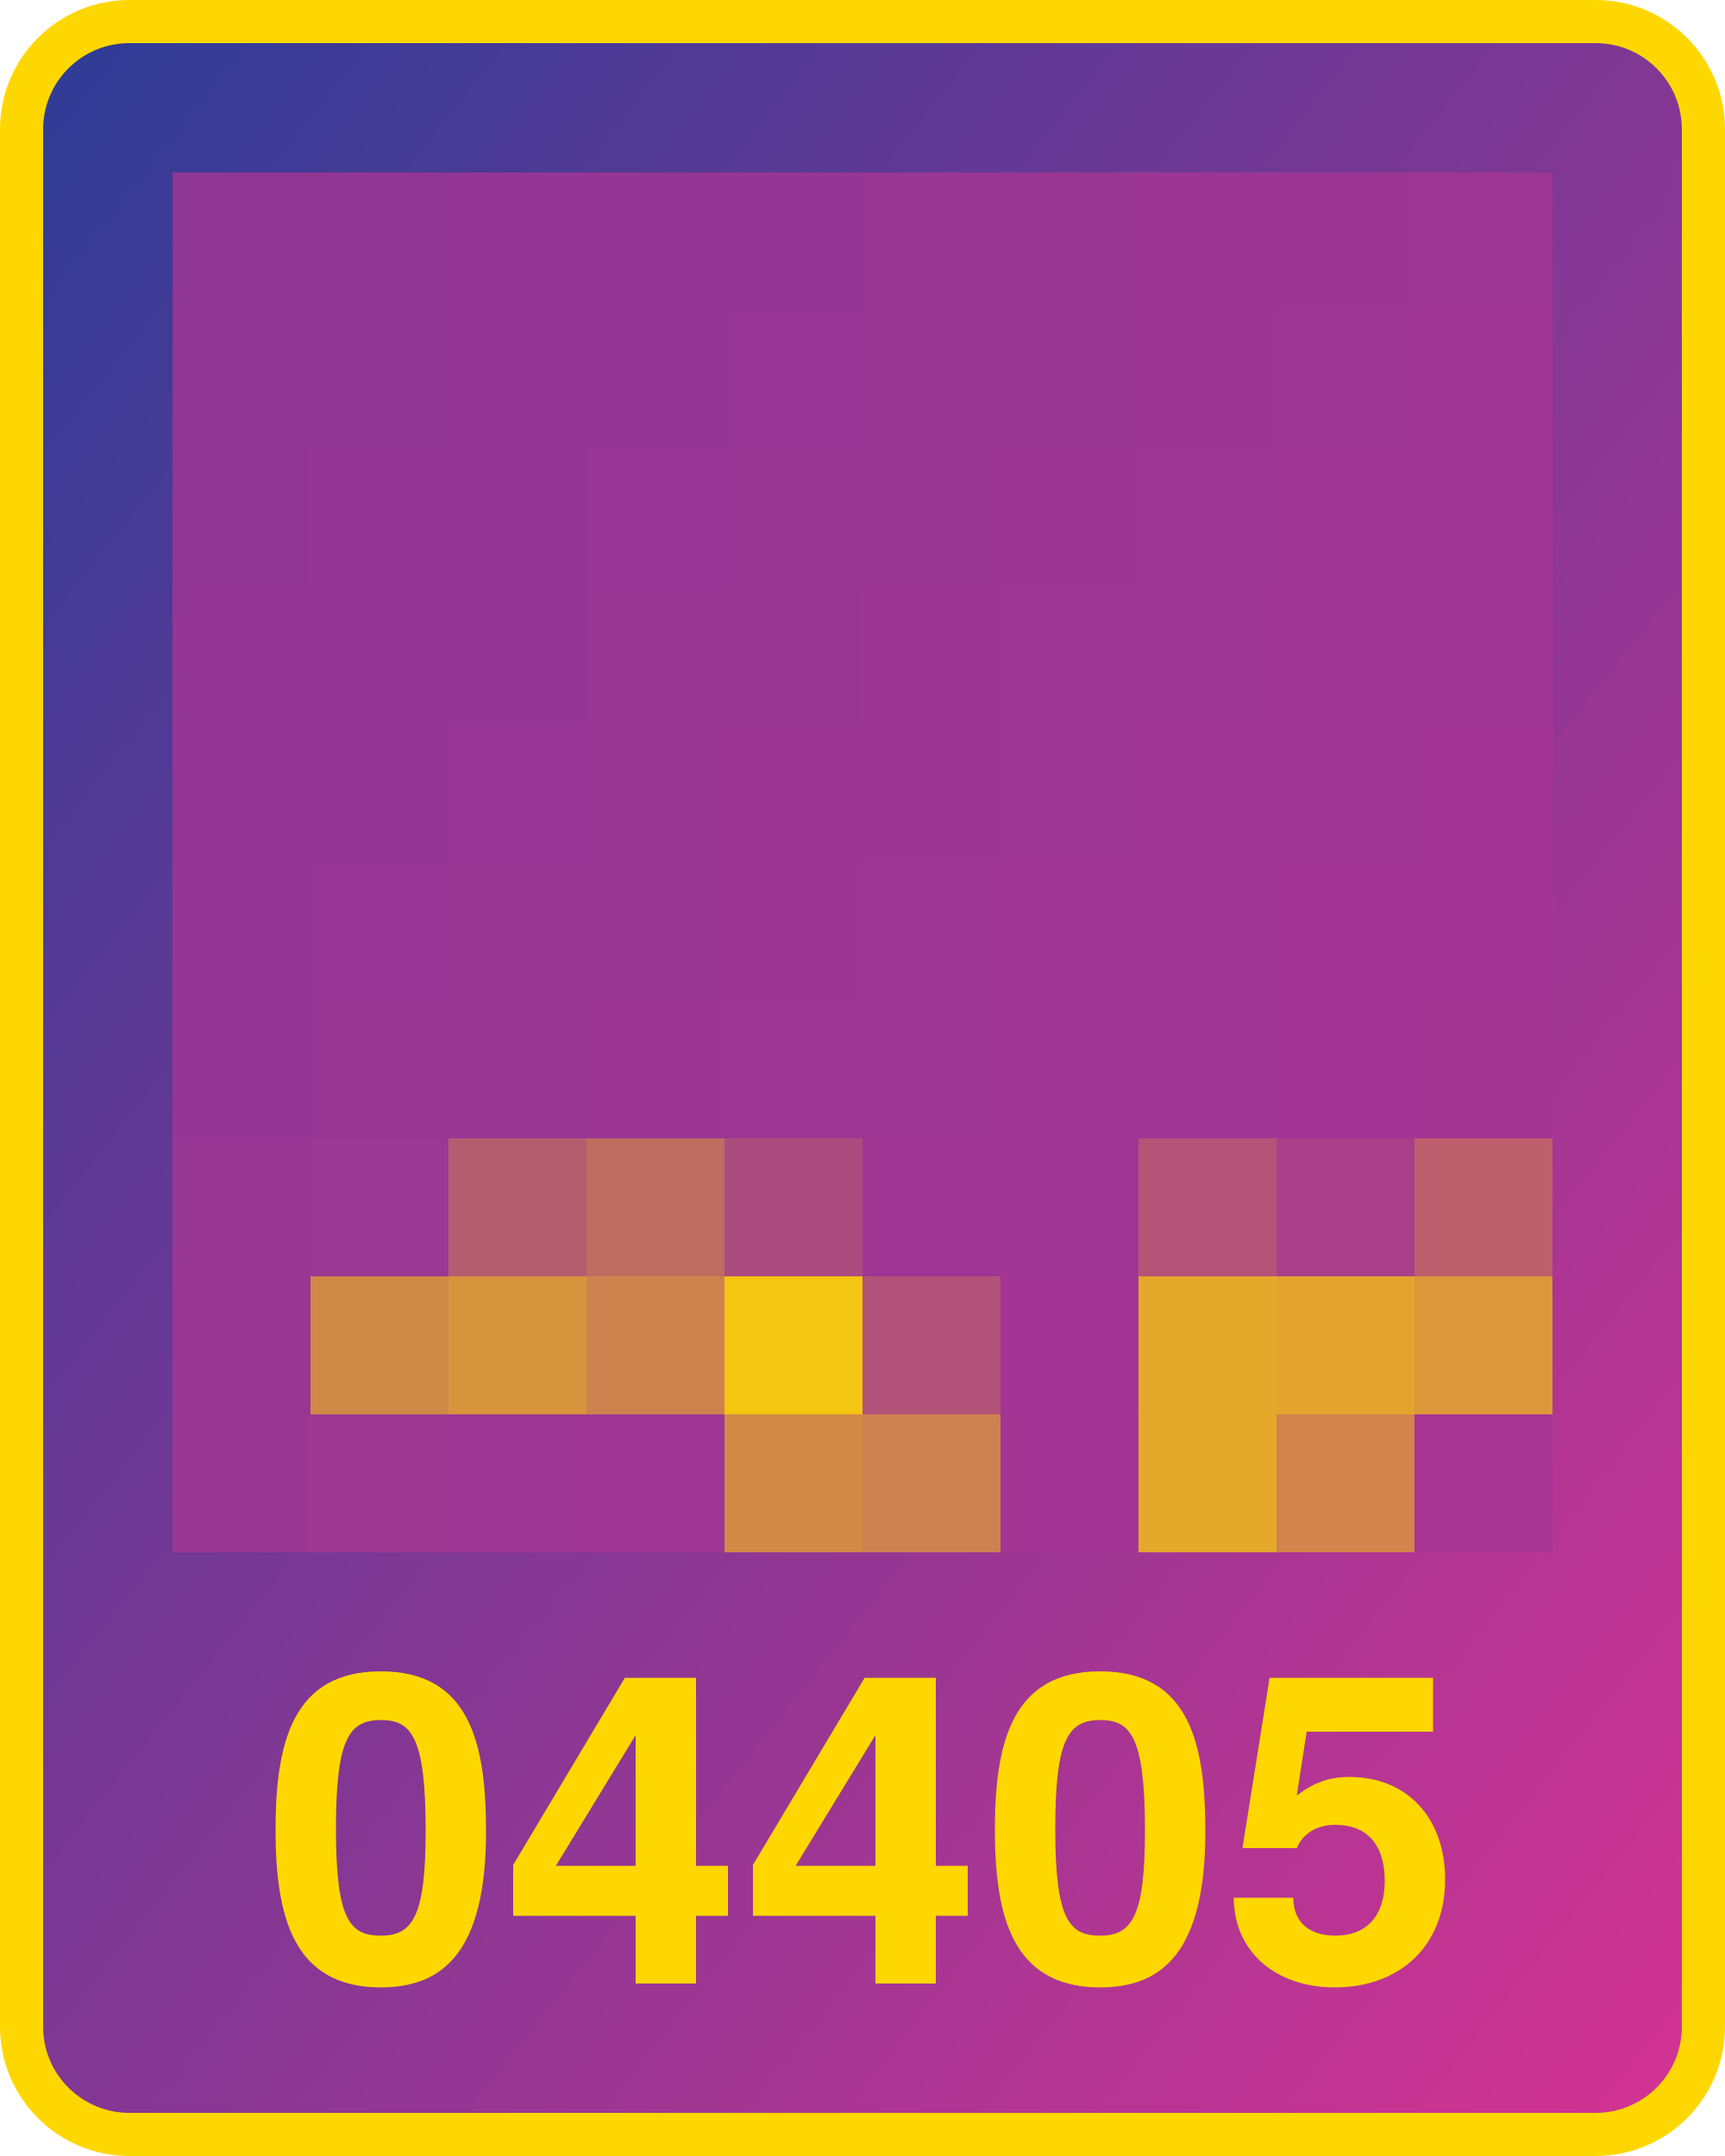
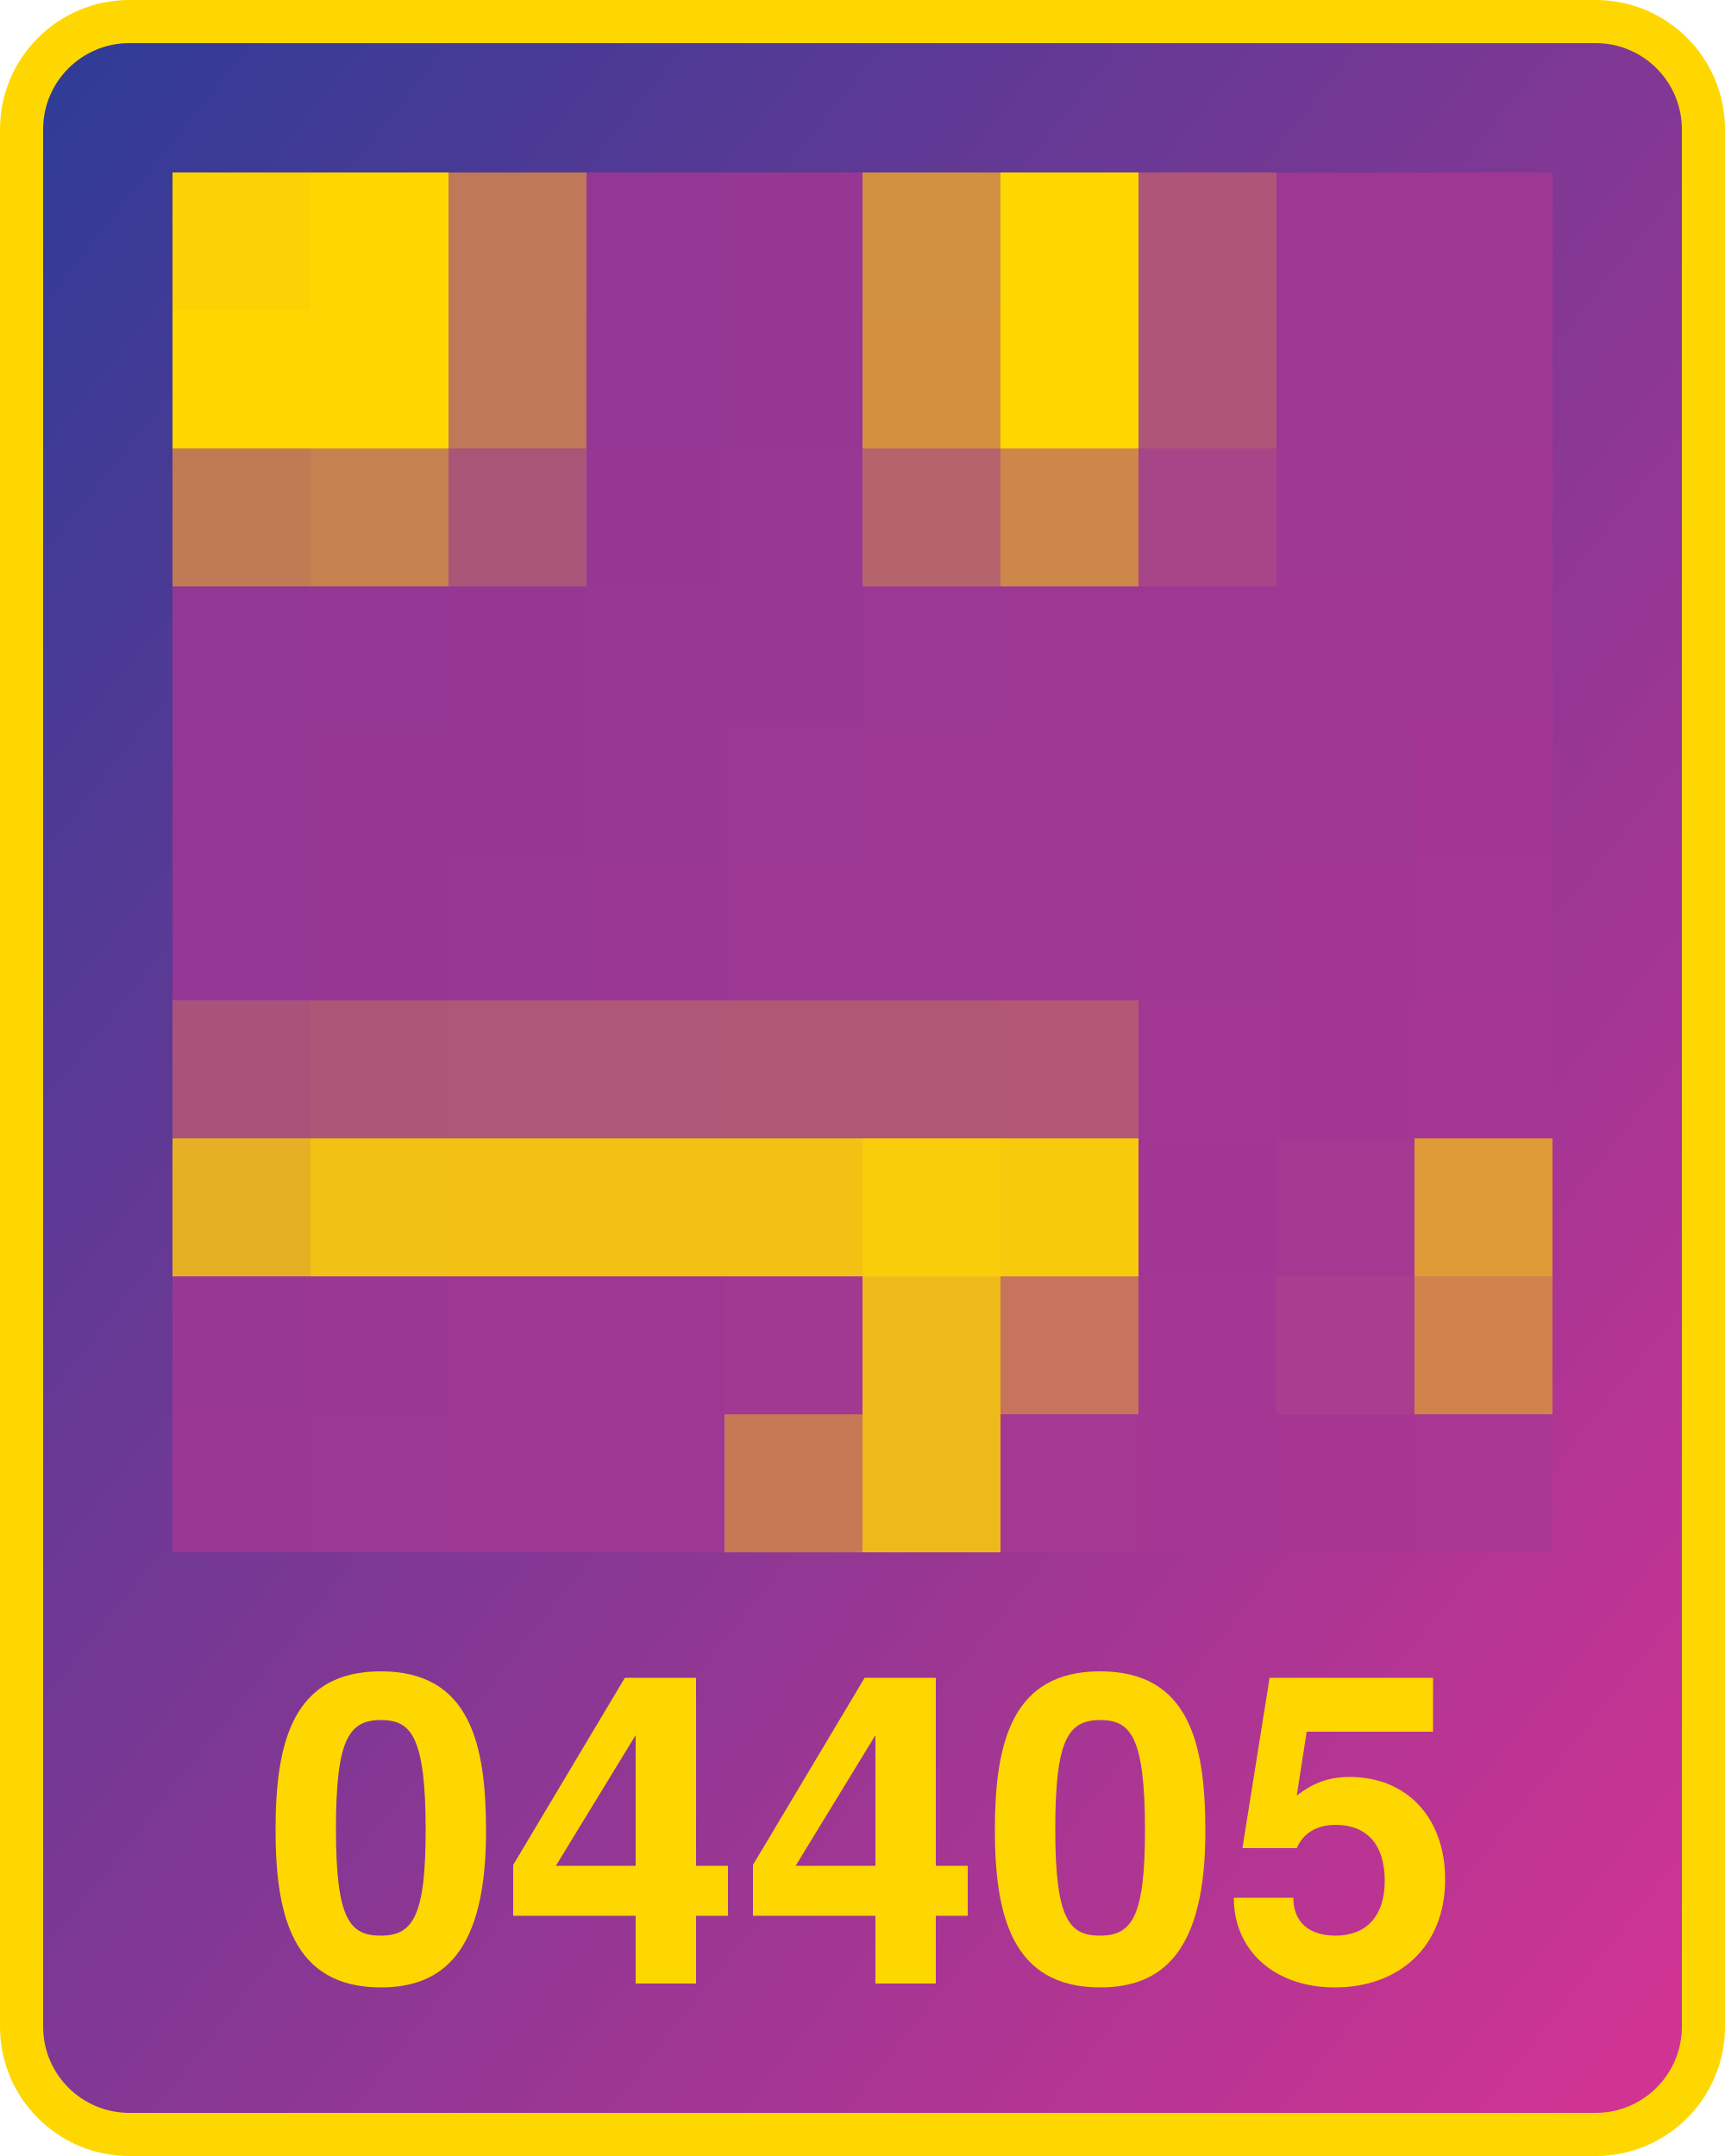
<svg xmlns="http://www.w3.org/2000/svg" width="800" height="1000">
  <defs>
    <linearGradient id="g" x1="0" x2="1" y1="0" y2="1">
      <stop offset="0%" stop-color="#2d3c96" />
      <stop offset="100%" stop-color="#d53392" />
    </linearGradient>
  </defs>
  <rect x="10" y="10" width="780" height="980" fill="url(#g)" rx="50" ry="50" stroke="gold" stroke-width="20" />
  <text x="400" y="920" width="780" text-anchor="middle" style="font:bold 200px 'Helvetica Neue';fill:gold">04405</text>
  <g transform="translate(80 80) scale(64)">
-     <rect x="0" y="0" width="1" height="1" fill="#903694" />
-     <rect x="0" y="1" width="1" height="1" fill="#913694" />
-     <rect x="0" y="2" width="1" height="1" fill="#923694" />
-     <rect x="0" y="3" width="1" height="1" fill="#933694" />
-     <rect x="0" y="4" width="1" height="1" fill="#943694" />
-     <rect x="0" y="5" width="1" height="1" fill="#953694" />
-     <rect x="0" y="6" width="1" height="1" fill="#963694" />
-     <rect x="0" y="7" width="1" height="1" fill="#983694" />
-     <rect x="0" y="8" width="1" height="1" fill="#993694" />
-     <rect x="0" y="9" width="1" height="1" fill="#9a3694" />
-     <rect x="1" y="0" width="1" height="1" fill="#913694" />
-     <rect x="1" y="1" width="1" height="1" fill="#923694" />
-     <rect x="1" y="2" width="1" height="1" fill="#933694" />
-     <rect x="1" y="3" width="1" height="1" fill="#953694" />
-     <rect x="1" y="4" width="1" height="1" fill="#963694" />
-     <rect x="1" y="5" width="1" height="1" fill="#973694" />
-     <rect x="1" y="6" width="1" height="1" fill="#983694" />
-     <rect x="1" y="7" width="1" height="1" fill="#9a3893" />
-     <rect x="1" y="8" width="1" height="1" fill="#ce8a46" />
-     <rect x="1" y="9" width="1" height="1" fill="#9d3991" />
-     <rect x="2" y="0" width="1" height="1" fill="#933694" />
-     <rect x="2" y="1" width="1" height="1" fill="#943694" />
-     <rect x="2" y="2" width="1" height="1" fill="#953694" />
-     <rect x="2" y="3" width="1" height="1" fill="#963694" />
-     <rect x="2" y="4" width="1" height="1" fill="#973694" />
-     <rect x="2" y="5" width="1" height="1" fill="#983694" />
-     <rect x="2" y="6" width="1" height="1" fill="#9a3694" />
-     <rect x="2" y="7" width="1" height="1" fill="#b45d6f" />
-     <rect x="2" y="8" width="1" height="1" fill="#d6953c" />
-     <rect x="2" y="9" width="1" height="1" fill="#9d3694" />
-     <rect x="3" y="0" width="1" height="1" fill="#943694" />
-     <rect x="3" y="1" width="1" height="1" fill="#953694" />
-     <rect x="3" y="2" width="1" height="1" fill="#973694" />
-     <rect x="3" y="3" width="1" height="1" fill="#983694" />
-     <rect x="3" y="4" width="1" height="1" fill="#993694" />
-     <rect x="3" y="5" width="1" height="1" fill="#9a3694" />
-     <rect x="3" y="6" width="1" height="1" fill="#9b3694" />
-     <rect x="3" y="7" width="1" height="1" fill="#be6d61" />
-     <rect x="3" y="8" width="1" height="1" fill="#cc834d" />
-     <rect x="3" y="9" width="1" height="1" fill="#9f3694" />
-     <rect x="4" y="0" width="1" height="1" fill="#963694" />
-     <rect x="4" y="1" width="1" height="1" fill="#973694" />
-     <rect x="4" y="2" width="1" height="1" fill="#983694" />
-     <rect x="4" y="3" width="1" height="1" fill="#993694" />
-     <rect x="4" y="4" width="1" height="1" fill="#9b3694" />
-     <rect x="4" y="5" width="1" height="1" fill="#9c3694" />
-     <rect x="4" y="6" width="1" height="1" fill="#9d3694" />
-     <rect x="4" y="7" width="1" height="1" fill="#ab4c7f" />
-     <rect x="4" y="8" width="1" height="1" fill="#f4c511" />
-     <rect x="4" y="9" width="1" height="1" fill="#d18a46" />
-     <rect x="5" y="0" width="1" height="1" fill="#983694" />
-     <rect x="5" y="1" width="1" height="1" fill="#993694" />
-     <rect x="5" y="2" width="1" height="1" fill="#9a3694" />
-     <rect x="5" y="3" width="1" height="1" fill="#9b3694" />
-     <rect x="5" y="4" width="1" height="1" fill="#9c3694" />
-     <rect x="5" y="5" width="1" height="1" fill="#9d3694" />
-     <rect x="5" y="6" width="1" height="1" fill="#9e3694" />
-     <rect x="5" y="7" width="1" height="1" fill="#a03694" />
-     <rect x="5" y="8" width="1" height="1" fill="#b25279" />
-     <rect x="5" y="9" width="1" height="1" fill="#cd8150" />
-     <rect x="6" y="0" width="1" height="1" fill="#993694" />
-     <rect x="6" y="1" width="1" height="1" fill="#9a3694" />
-     <rect x="6" y="2" width="1" height="1" fill="#9b3694" />
-     <rect x="6" y="3" width="1" height="1" fill="#9d3694" />
-     <rect x="6" y="4" width="1" height="1" fill="#9e3694" />
-     <rect x="6" y="5" width="1" height="1" fill="#9f3694" />
-     <rect x="6" y="6" width="1" height="1" fill="#a03694" />
-     <rect x="6" y="7" width="1" height="1" fill="#a13694" />
-     <rect x="6" y="8" width="1" height="1" fill="#a23594" />
-     <rect x="6" y="9" width="1" height="1" fill="#a43594" />
-     <rect x="7" y="0" width="1" height="1" fill="#9b3694" />
-     <rect x="7" y="1" width="1" height="1" fill="#9c3694" />
-     <rect x="7" y="2" width="1" height="1" fill="#9d3694" />
-     <rect x="7" y="3" width="1" height="1" fill="#9e3694" />
-     <rect x="7" y="4" width="1" height="1" fill="#9f3694" />
-     <rect x="7" y="5" width="1" height="1" fill="#a13694" />
-     <rect x="7" y="6" width="1" height="1" fill="#a23694" />
-     <rect x="7" y="7" width="1" height="1" fill="#b55377" />
-     <rect x="7" y="8" width="1" height="1" fill="#e4a82b" />
-     <rect x="7" y="9" width="1" height="1" fill="#e4a82b" />
-     <rect x="8" y="0" width="1" height="1" fill="#9c3694" />
-     <rect x="8" y="1" width="1" height="1" fill="#9e3694" />
-     <rect x="8" y="2" width="1" height="1" fill="#9f3694" />
-     <rect x="8" y="3" width="1" height="1" fill="#a03694" />
-     <rect x="8" y="4" width="1" height="1" fill="#a13694" />
-     <rect x="8" y="5" width="1" height="1" fill="#a23594" />
-     <rect x="8" y="6" width="1" height="1" fill="#a33594" />
-     <rect x="8" y="7" width="1" height="1" fill="#aa3f89" />
-     <rect x="8" y="8" width="1" height="1" fill="#e3a42d" />
-     <rect x="8" y="9" width="1" height="1" fill="#d2844c" />
-     <rect x="9" y="0" width="1" height="1" fill="#9e3694" />
-     <rect x="9" y="1" width="1" height="1" fill="#9f3694" />
-     <rect x="9" y="2" width="1" height="1" fill="#a03694" />
-     <rect x="9" y="3" width="1" height="1" fill="#a13694" />
-     <rect x="9" y="4" width="1" height="1" fill="#a33594" />
-     <rect x="9" y="5" width="1" height="1" fill="#a43594" />
-     <rect x="9" y="6" width="1" height="1" fill="#a53593" />
-     <rect x="9" y="7" width="1" height="1" fill="#bd5f6c" />
-     <rect x="9" y="8" width="1" height="1" fill="#dc973a" />
-     <rect x="9" y="9" width="1" height="1" fill="#a83593" />
+     <rect x="0" y="0" width="1" height="1" fill="#fcd205" />
+     <rect x="0" y="1" width="1" height="1" fill="#ffd700" />
+     <rect x="0" y="2" width="1" height="1" fill="#c07b55" />
+     <rect x="0" y="3" width="1" height="1" fill="#933794" />
+     <rect x="0" y="4" width="1" height="1" fill="#943794" />
+     <rect x="0" y="5" width="1" height="1" fill="#953794" />
+     <rect x="0" y="6" width="1" height="1" fill="#a9537a" />
+     <rect x="0" y="7" width="1" height="1" fill="#e6b024" />
+     <rect x="0" y="8" width="1" height="1" fill="#993794" />
+     <rect x="0" y="9" width="1" height="1" fill="#9a3794" />
+     <rect x="1" y="0" width="1" height="1" fill="#ffd700" />
+     <rect x="1" y="1" width="1" height="1" fill="#ffd700" />
+     <rect x="1" y="2" width="1" height="1" fill="#c5814f" />
+     <rect x="1" y="3" width="1" height="1" fill="#953794" />
+     <rect x="1" y="4" width="1" height="1" fill="#963794" />
+     <rect x="1" y="5" width="1" height="1" fill="#973794" />
+     <rect x="1" y="6" width="1" height="1" fill="#ad5776" />
+     <rect x="1" y="7" width="1" height="1" fill="#f1c114" />
+     <rect x="1" y="8" width="1" height="1" fill="#9a3794" />
+     <rect x="1" y="9" width="1" height="1" fill="#9b3794" />
+     <rect x="2" y="0" width="1" height="1" fill="#bf7858" />
+     <rect x="2" y="1" width="1" height="1" fill="#bf7858" />
+     <rect x="2" y="2" width="1" height="1" fill="#a95578" />
+     <rect x="2" y="3" width="1" height="1" fill="#963794" />
+     <rect x="2" y="4" width="1" height="1" fill="#973794" />
+     <rect x="2" y="5" width="1" height="1" fill="#983794" />
+     <rect x="2" y="6" width="1" height="1" fill="#ae5776" />
+     <rect x="2" y="7" width="1" height="1" fill="#f2c114" />
+     <rect x="2" y="8" width="1" height="1" fill="#9c3794" />
+     <rect x="2" y="9" width="1" height="1" fill="#9d3794" />
+     <rect x="3" y="0" width="1" height="1" fill="#943794" />
+     <rect x="3" y="1" width="1" height="1" fill="#953794" />
+     <rect x="3" y="2" width="1" height="1" fill="#973794" />
+     <rect x="3" y="3" width="1" height="1" fill="#983794" />
+     <rect x="3" y="4" width="1" height="1" fill="#993794" />
+     <rect x="3" y="5" width="1" height="1" fill="#9a3794" />
+     <rect x="3" y="6" width="1" height="1" fill="#af5776" />
+     <rect x="3" y="7" width="1" height="1" fill="#f2c114" />
+     <rect x="3" y="8" width="1" height="1" fill="#9e3794" />
+     <rect x="3" y="9" width="1" height="1" fill="#9f3794" />
+     <rect x="4" y="0" width="1" height="1" fill="#963794" />
+     <rect x="4" y="1" width="1" height="1" fill="#973794" />
+     <rect x="4" y="2" width="1" height="1" fill="#983794" />
+     <rect x="4" y="3" width="1" height="1" fill="#993794" />
+     <rect x="4" y="4" width="1" height="1" fill="#9b3794" />
+     <rect x="4" y="5" width="1" height="1" fill="#9c3794" />
+     <rect x="4" y="6" width="1" height="1" fill="#b15776" />
+     <rect x="4" y="7" width="1" height="1" fill="#f2c114" />
+     <rect x="4" y="8" width="1" height="1" fill="#a13992" />
+     <rect x="4" y="9" width="1" height="1" fill="#c77956" />
+     <rect x="5" y="0" width="1" height="1" fill="#d29140" />
+     <rect x="5" y="1" width="1" height="1" fill="#d39140" />
+     <rect x="5" y="2" width="1" height="1" fill="#b6646b" />
+     <rect x="5" y="3" width="1" height="1" fill="#9b3794" />
+     <rect x="5" y="4" width="1" height="1" fill="#9c3794" />
+     <rect x="5" y="5" width="1" height="1" fill="#9d3794" />
+     <rect x="5" y="6" width="1" height="1" fill="#b15776" />
+     <rect x="5" y="7" width="1" height="1" fill="#f9cd0a" />
+     <rect x="5" y="8" width="1" height="1" fill="#efbb1a" />
+     <rect x="5" y="9" width="1" height="1" fill="#eeb91b" />
+     <rect x="6" y="0" width="1" height="1" fill="#ffd700" />
+     <rect x="6" y="1" width="1" height="1" fill="#ffd700" />
+     <rect x="6" y="2" width="1" height="1" fill="#cd874a" />
+     <rect x="6" y="3" width="1" height="1" fill="#9d3794" />
+     <rect x="6" y="4" width="1" height="1" fill="#9e3794" />
+     <rect x="6" y="5" width="1" height="1" fill="#9f3794" />
+     <rect x="6" y="6" width="1" height="1" fill="#b35776" />
+     <rect x="6" y="7" width="1" height="1" fill="#f8ca0c" />
+     <rect x="6" y="8" width="1" height="1" fill="#c6745b" />
+     <rect x="6" y="9" width="1" height="1" fill="#a53893" />
+     <rect x="7" y="0" width="1" height="1" fill="#ae5578" />
+     <rect x="7" y="1" width="1" height="1" fill="#af5578" />
+     <rect x="7" y="2" width="1" height="1" fill="#a64587" />
+     <rect x="7" y="3" width="1" height="1" fill="#9e3794" />
+     <rect x="7" y="4" width="1" height="1" fill="#9f3794" />
+     <rect x="7" y="5" width="1" height="1" fill="#a13794" />
+     <rect x="7" y="6" width="1" height="1" fill="#a23794" />
+     <rect x="7" y="7" width="1" height="1" fill="#a33694" />
+     <rect x="7" y="8" width="1" height="1" fill="#a43694" />
+     <rect x="7" y="9" width="1" height="1" fill="#a53693" />
+     <rect x="8" y="0" width="1" height="1" fill="#9c3794" />
+     <rect x="8" y="1" width="1" height="1" fill="#9e3794" />
+     <rect x="8" y="2" width="1" height="1" fill="#9f3794" />
+     <rect x="8" y="3" width="1" height="1" fill="#a03794" />
+     <rect x="8" y="4" width="1" height="1" fill="#a13794" />
+     <rect x="8" y="5" width="1" height="1" fill="#a23694" />
+     <rect x="8" y="6" width="1" height="1" fill="#a33694" />
+     <rect x="8" y="7" width="1" height="1" fill="#a53891" />
+     <rect x="8" y="8" width="1" height="1" fill="#aa3d8d" />
+     <rect x="8" y="9" width="1" height="1" fill="#a73693" />
+     <rect x="9" y="0" width="1" height="1" fill="#9e3794" />
+     <rect x="9" y="1" width="1" height="1" fill="#9f3794" />
+     <rect x="9" y="2" width="1" height="1" fill="#a03794" />
+     <rect x="9" y="3" width="1" height="1" fill="#a13794" />
+     <rect x="9" y="4" width="1" height="1" fill="#a33694" />
+     <rect x="9" y="5" width="1" height="1" fill="#a43694" />
+     <rect x="9" y="6" width="1" height="1" fill="#a53693" />
+     <rect x="9" y="7" width="1" height="1" fill="#de9b37" />
+     <rect x="9" y="8" width="1" height="1" fill="#d1834d" />
+     <rect x="9" y="9" width="1" height="1" fill="#a83693" />
  </g>
</svg>
